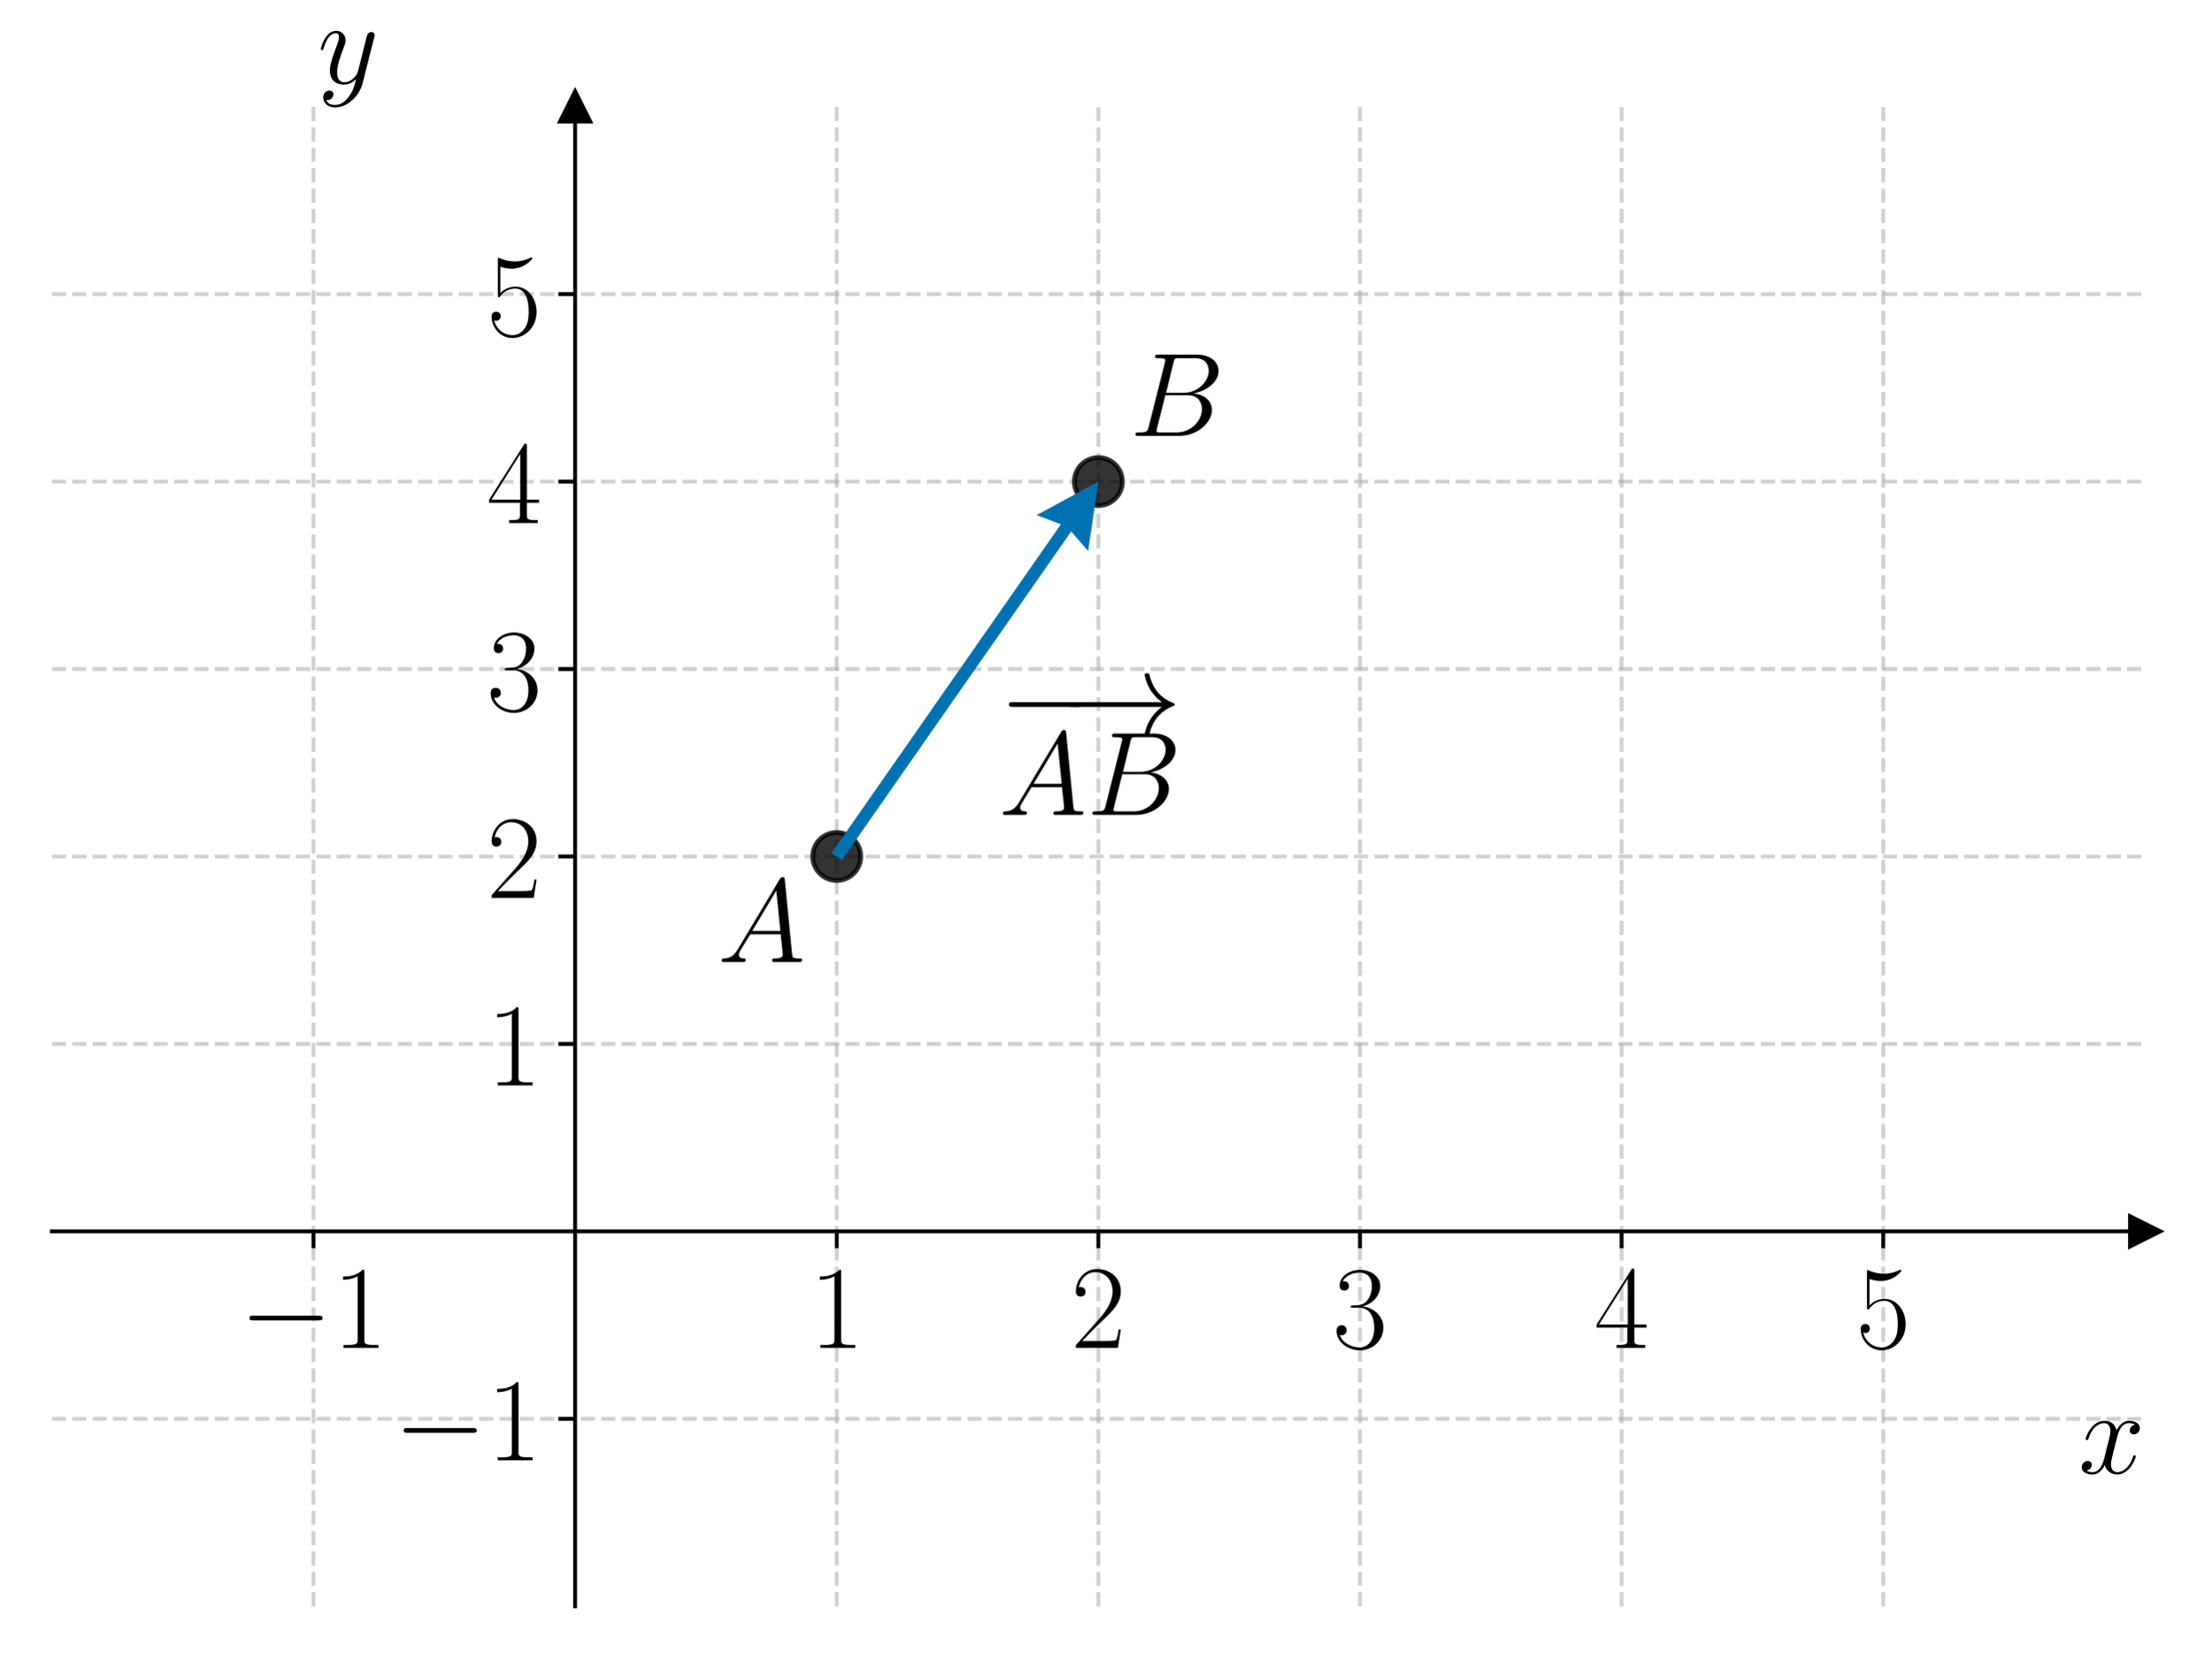
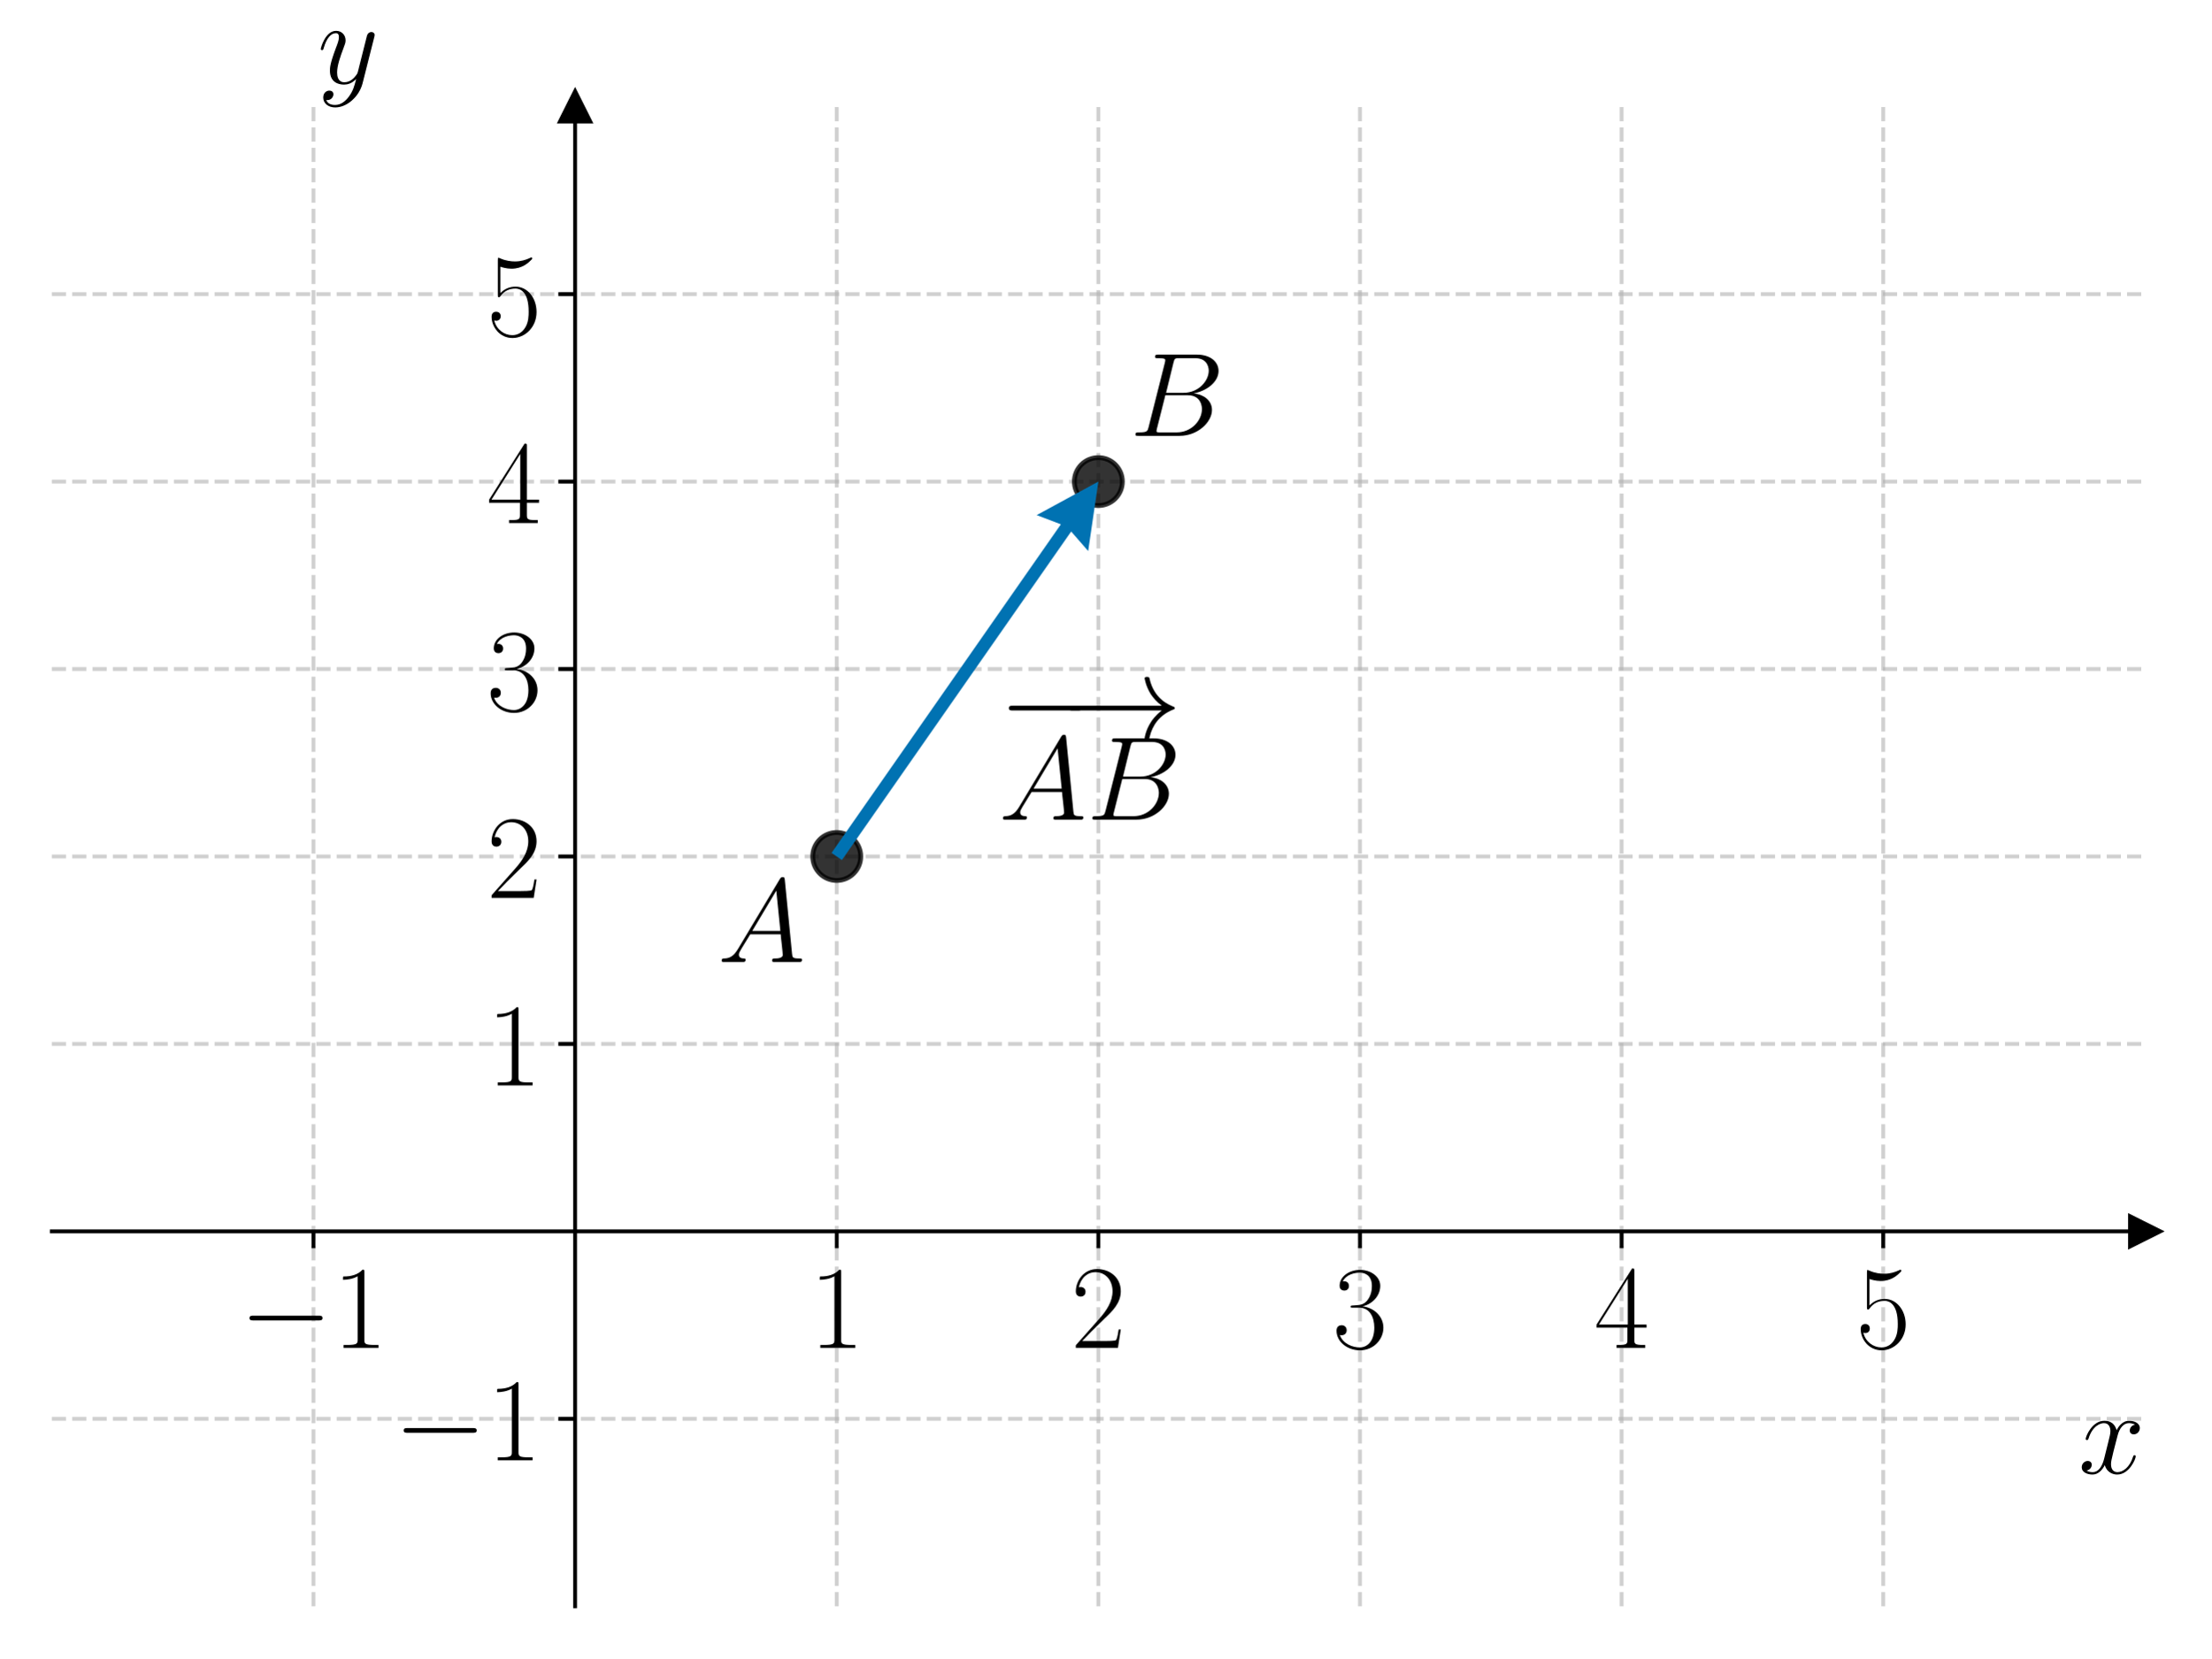
<svg xmlns="http://www.w3.org/2000/svg" xmlns:xlink="http://www.w3.org/1999/xlink" width="460.8pt" height="345.6pt" viewBox="0 0 460.8 345.6" version="1.1">
  <defs>
    <style type="text/css">*{stroke-linejoin: round; stroke-linecap: butt}</style>
  </defs>
  <g id="figure_1">
    <g id="patch_1">
      <path d="M 0 345.6  L 460.8 345.6  L 460.8 0  L 0 0  L 0 345.6  z " style="fill: none" />
    </g>
    <g id="axes_1">
      <g id="patch_2">
        <path d="M 10.8 334.8  L 447 334.8  L 447 22.23  L 10.8 22.23  L 10.8 334.8  z " style="fill: none" />
      </g>
      <g id="matplotlib.axis_1">
        <g id="xtick_1">
          <g id="line2d_1">
-             <path d="M 65.325 334.8  L 65.325 22.23  " clip-path="url(#pdce9a3c62f)" style="fill: none; stroke-dasharray: 2.96,1.28; stroke-dashoffset: 0; stroke: #b0b0b0; stroke-opacity: 0.6; stroke-width: 0.8" />
+             <path d="M 65.325 334.8  L 65.325 22.23  " clip-path="url(#p62994d3205)" style="fill: none; stroke-dasharray: 2.96,1.28; stroke-dashoffset: 0; stroke: #b0b0b0; stroke-opacity: 0.6; stroke-width: 0.8" />
          </g>
          <g id="line2d_2">
            <defs>
-               <path id="mcc13c6bd9c" d="M 0 0  L 0 3.5  " style="stroke: #000000; stroke-width: 0.8" />
+               <path id="m82441770ae" d="M 0 0  L 0 3.5  " style="stroke: #000000; stroke-width: 0.8" />
            </defs>
            <g>
-               <use xlink:href="#mcc13c6bd9c" x="65.325" y="256.658" style="stroke: #000000; stroke-width: 0.8" />
+               <use xlink:href="#m82441770ae" x="65.325" y="256.658" style="stroke: #000000; stroke-width: 0.8" />
            </g>
          </g>
          <g id="text_1">
            <g transform="translate(49.92776 280.9539) scale(0.25 -0.25)">
              <defs>
                <path id="CMSY10-0" d="M 4218 1472  C 4326 1472 4442 1472 4442 1600  C 4442 1728 4326 1728 4218 1728  L 755 1728  C 646 1728 531 1728 531 1600  C 531 1472 646 1472 755 1472  L 4218 1472  z " transform="scale(0.015625)" />
                <path id="CMR17-31" d="M 1702 4058  C 1702 4192 1696 4192 1606 4192  C 1357 3916 979 3827 621 3827  C 602 3827 570 3827 563 3808  C 557 3795 557 3782 557 3648  C 755 3648 1088 3686 1344 3839  L 1344 461  C 1344 236 1331 160 781 160  L 589 160  L 589 0  C 896 0 1216 0 1523 0  C 1830 0 2150 0 2458 0  L 2458 160  L 2266 160  C 1715 160 1702 230 1702 458  L 1702 4058  z " transform="scale(0.015625)" />
              </defs>
              <use xlink:href="#CMSY10-0" transform="scale(0.996264)" />
              <use xlink:href="#CMR17-31" transform="translate(77.48747 0) scale(0.996264)" />
            </g>
          </g>
        </g>
        <g id="xtick_2">
          <g id="line2d_3">
-             <path d="M 174.375 334.8  L 174.375 22.23  " clip-path="url(#pdce9a3c62f)" style="fill: none; stroke-dasharray: 2.96,1.28; stroke-dashoffset: 0; stroke: #b0b0b0; stroke-opacity: 0.6; stroke-width: 0.8" />
+             <path d="M 174.375 334.8  L 174.375 22.23  " clip-path="url(#p62994d3205)" style="fill: none; stroke-dasharray: 2.96,1.28; stroke-dashoffset: 0; stroke: #b0b0b0; stroke-opacity: 0.6; stroke-width: 0.8" />
          </g>
          <g id="line2d_4">
            <g>
-               <use xlink:href="#mcc13c6bd9c" x="174.375" y="256.658" style="stroke: #000000; stroke-width: 0.8" />
+               <use xlink:href="#m82441770ae" x="174.375" y="256.658" style="stroke: #000000; stroke-width: 0.8" />
            </g>
          </g>
          <g id="text_2">
            <g transform="translate(168.6637 280.9539) scale(0.25 -0.25)">
              <use xlink:href="#CMR17-31" transform="scale(0.996264)" />
            </g>
          </g>
        </g>
        <g id="xtick_3">
          <g id="line2d_5">
-             <path d="M 228.9 334.8  L 228.9 22.23  " clip-path="url(#pdce9a3c62f)" style="fill: none; stroke-dasharray: 2.96,1.28; stroke-dashoffset: 0; stroke: #b0b0b0; stroke-opacity: 0.6; stroke-width: 0.8" />
+             <path d="M 228.9 334.8  L 228.9 22.23  " clip-path="url(#p62994d3205)" style="fill: none; stroke-dasharray: 2.96,1.28; stroke-dashoffset: 0; stroke: #b0b0b0; stroke-opacity: 0.6; stroke-width: 0.8" />
          </g>
          <g id="line2d_6">
            <g>
-               <use xlink:href="#mcc13c6bd9c" x="228.9" y="256.658" style="stroke: #000000; stroke-width: 0.8" />
+               <use xlink:href="#m82441770ae" x="228.9" y="256.658" style="stroke: #000000; stroke-width: 0.8" />
            </g>
          </g>
          <g id="text_3">
            <g transform="translate(223.1887 280.9539) scale(0.25 -0.25)">
              <defs>
                <path id="CMR17-32" d="M 2669 989  L 2554 989  C 2490 536 2438 459 2413 420  C 2381 369 1920 369 1830 369  L 602 369  C 832 619 1280 1072 1824 1597  C 2214 1967 2669 2402 2669 3035  C 2669 3790 2067 4224 1395 4224  C 691 4224 262 3604 262 3030  C 262 2780 448 2748 525 2748  C 589 2748 781 2787 781 3010  C 781 3207 614 3264 525 3264  C 486 3264 448 3258 422 3245  C 544 3790 915 4058 1306 4058  C 1862 4058 2227 3617 2227 3035  C 2227 2479 1901 2000 1536 1584  L 262 146  L 262 0  L 2515 0  L 2669 989  z " transform="scale(0.015625)" />
              </defs>
              <use xlink:href="#CMR17-32" transform="scale(0.996264)" />
            </g>
          </g>
        </g>
        <g id="xtick_4">
          <g id="line2d_7">
-             <path d="M 283.425 334.8  L 283.425 22.23  " clip-path="url(#pdce9a3c62f)" style="fill: none; stroke-dasharray: 2.96,1.28; stroke-dashoffset: 0; stroke: #b0b0b0; stroke-opacity: 0.6; stroke-width: 0.8" />
+             <path d="M 283.425 334.8  L 283.425 22.23  " clip-path="url(#p62994d3205)" style="fill: none; stroke-dasharray: 2.96,1.28; stroke-dashoffset: 0; stroke: #b0b0b0; stroke-opacity: 0.6; stroke-width: 0.8" />
          </g>
          <g id="line2d_8">
            <g>
-               <use xlink:href="#mcc13c6bd9c" x="283.425" y="256.658" style="stroke: #000000; stroke-width: 0.8" />
+               <use xlink:href="#m82441770ae" x="283.425" y="256.658" style="stroke: #000000; stroke-width: 0.8" />
            </g>
          </g>
          <g id="text_4">
            <g transform="translate(277.7137 280.9539) scale(0.25 -0.25)">
              <defs>
                <path id="CMR17-33" d="M 1414 2157  C 1984 2157 2234 1662 2234 1090  C 2234 320 1824 25 1453 25  C 1114 25 563 194 390 693  C 422 680 454 680 486 680  C 640 680 755 782 755 948  C 755 1133 614 1216 486 1216  C 378 1216 211 1165 211 926  C 211 335 787 -128 1466 -128  C 2176 -128 2720 430 2720 1085  C 2720 1707 2208 2157 1600 2227  C 2086 2328 2554 2756 2554 3329  C 2554 3820 2048 4179 1472 4179  C 890 4179 378 3829 378 3329  C 378 3110 544 3072 627 3072  C 762 3072 877 3155 877 3321  C 877 3486 762 3569 627 3569  C 602 3569 570 3569 544 3557  C 730 3959 1235 4032 1459 4032  C 1683 4032 2106 3925 2106 3320  C 2106 3143 2080 2828 1862 2550  C 1670 2304 1453 2304 1242 2284  C 1210 2284 1062 2269 1037 2269  C 992 2263 966 2257 966 2208  C 966 2163 973 2157 1101 2157  L 1414 2157  z " transform="scale(0.015625)" />
              </defs>
              <use xlink:href="#CMR17-33" transform="scale(0.996264)" />
            </g>
          </g>
        </g>
        <g id="xtick_5">
          <g id="line2d_9">
-             <path d="M 337.95 334.8  L 337.95 22.23  " clip-path="url(#pdce9a3c62f)" style="fill: none; stroke-dasharray: 2.96,1.28; stroke-dashoffset: 0; stroke: #b0b0b0; stroke-opacity: 0.6; stroke-width: 0.8" />
+             <path d="M 337.95 334.8  L 337.95 22.23  " clip-path="url(#p62994d3205)" style="fill: none; stroke-dasharray: 2.96,1.28; stroke-dashoffset: 0; stroke: #b0b0b0; stroke-opacity: 0.6; stroke-width: 0.8" />
          </g>
          <g id="line2d_10">
            <g>
-               <use xlink:href="#mcc13c6bd9c" x="337.95" y="256.658" style="stroke: #000000; stroke-width: 0.8" />
+               <use xlink:href="#m82441770ae" x="337.95" y="256.658" style="stroke: #000000; stroke-width: 0.8" />
            </g>
          </g>
          <g id="text_5">
            <g transform="translate(332.2387 280.9539) scale(0.25 -0.25)">
              <defs>
                <path id="CMR17-34" d="M 2150 4122  C 2150 4256 2144 4256 2029 4256  L 128 1254  L 128 1088  L 1779 1088  L 1779 457  C 1779 224 1766 160 1318 160  L 1197 160  L 1197 0  C 1402 0 1747 0 1965 0  C 2182 0 2528 0 2733 0  L 2733 160  L 2611 160  C 2163 160 2150 224 2150 457  L 2150 1088  L 2803 1088  L 2803 1254  L 2150 1254  L 2150 4122  z M 1798 3703  L 1798 1254  L 256 1254  L 1798 3703  z " transform="scale(0.015625)" />
              </defs>
              <use xlink:href="#CMR17-34" transform="scale(0.996264)" />
            </g>
          </g>
        </g>
        <g id="xtick_6">
          <g id="line2d_11">
-             <path d="M 392.475 334.8  L 392.475 22.23  " clip-path="url(#pdce9a3c62f)" style="fill: none; stroke-dasharray: 2.96,1.28; stroke-dashoffset: 0; stroke: #b0b0b0; stroke-opacity: 0.6; stroke-width: 0.8" />
+             <path d="M 392.475 334.8  L 392.475 22.23  " clip-path="url(#p62994d3205)" style="fill: none; stroke-dasharray: 2.96,1.28; stroke-dashoffset: 0; stroke: #b0b0b0; stroke-opacity: 0.6; stroke-width: 0.8" />
          </g>
          <g id="line2d_12">
            <g>
-               <use xlink:href="#mcc13c6bd9c" x="392.475" y="256.658" style="stroke: #000000; stroke-width: 0.8" />
+               <use xlink:href="#m82441770ae" x="392.475" y="256.658" style="stroke: #000000; stroke-width: 0.8" />
            </g>
          </g>
          <g id="text_6">
            <g transform="translate(386.7637 280.9539) scale(0.25 -0.25)">
              <defs>
                <path id="CMR17-35" d="M 730 3692  C 794 3666 1056 3584 1325 3584  C 1920 3584 2246 3911 2432 4100  C 2432 4157 2432 4192 2394 4192  C 2387 4192 2374 4192 2323 4163  C 2099 4058 1837 3973 1517 3973  C 1325 3973 1037 3999 723 4139  C 653 4171 640 4171 634 4171  C 602 4171 595 4164 595 4037  L 595 2203  C 595 2089 595 2057 659 2057  C 691 2057 704 2070 736 2114  C 941 2401 1222 2522 1542 2522  C 1766 2522 2246 2382 2246 1289  C 2246 1085 2246 715 2054 421  C 1894 159 1645 25 1370 25  C 947 25 518 320 403 814  C 429 807 480 795 506 795  C 589 795 749 840 749 1038  C 749 1210 627 1280 506 1280  C 358 1280 262 1190 262 1011  C 262 454 704 -128 1382 -128  C 2042 -128 2669 440 2669 1264  C 2669 2030 2170 2624 1549 2624  C 1222 2624 947 2503 730 2274  L 730 3692  z " transform="scale(0.015625)" />
              </defs>
              <use xlink:href="#CMR17-35" transform="scale(0.996264)" />
            </g>
          </g>
        </g>
        <g id="text_7">
          <g transform="translate(433.1415 307.0946) scale(0.25 -0.25)">
            <defs>
              <path id="CMMI12-78" d="M 3034 2606  C 2829 2567 2752 2414 2752 2293  C 2752 2139 2874 2088 2963 2088  C 3155 2088 3290 2254 3290 2427  C 3290 2695 2982 2816 2714 2816  C 2323 2816 2106 2433 2048 2312  C 1901 2816 1504 2816 1389 2816  C 736 2816 390 1980 390 1839  C 390 1814 416 1782 461 1782  C 512 1782 525 1820 538 1846  C 755 2555 1184 2689 1370 2689  C 1658 2689 1715 2420 1715 2267  C 1715 2127 1677 1980 1600 1673  L 1382 798  C 1286 415 1101 64 762 64  C 730 64 570 64 435 147  C 666 192 717 383 717 460  C 717 588 621 664 499 664  C 346 664 179 530 179 326  C 179 57 480 -64 755 -64  C 1062 -64 1280 179 1414 441  C 1517 64 1837 -64 2074 -64  C 2726 -64 3072 773 3072 913  C 3072 945 3046 971 3008 971  C 2950 971 2944 939 2925 888  C 2752 326 2381 64 2093 64  C 1869 64 1747 230 1747 492  C 1747 632 1773 734 1875 1156  L 2099 2024  C 2195 2408 2413 2689 2707 2689  C 2720 2689 2899 2689 3034 2606  z " transform="scale(0.015625)" />
            </defs>
            <use xlink:href="#CMMI12-78" transform="scale(0.996264)" />
          </g>
        </g>
      </g>
      <g id="matplotlib.axis_2">
        <g id="ytick_1">
          <g id="line2d_13">
-             <path d="M 10.8 295.729  L 447 295.729  " clip-path="url(#pdce9a3c62f)" style="fill: none; stroke-dasharray: 2.96,1.28; stroke-dashoffset: 0; stroke: #b0b0b0; stroke-opacity: 0.6; stroke-width: 0.8" />
+             <path d="M 10.8 295.729  L 447 295.729  " clip-path="url(#p62994d3205)" style="fill: none; stroke-dasharray: 2.96,1.28; stroke-dashoffset: 0; stroke: #b0b0b0; stroke-opacity: 0.6; stroke-width: 0.8" />
          </g>
          <g id="line2d_14">
            <defs>
-               <path id="m6c0b172547" d="M 0 0  L -3.5 0  " style="stroke: #000000; stroke-width: 0.8" />
+               <path id="m6c75d5cf74" d="M 0 0  L -3.5 0  " style="stroke: #000000; stroke-width: 0.8" />
            </defs>
            <g>
-               <use xlink:href="#m6c0b172547" x="119.85" y="295.729" style="stroke: #000000; stroke-width: 0.8" />
+               <use xlink:href="#m6c75d5cf74" x="119.85" y="295.729" style="stroke: #000000; stroke-width: 0.8" />
            </g>
          </g>
          <g id="text_8">
            <g transform="translate(82.05552 304.3769) scale(0.25 -0.25)">
              <use xlink:href="#CMSY10-0" transform="scale(0.996264)" />
              <use xlink:href="#CMR17-31" transform="translate(77.48747 0) scale(0.996264)" />
            </g>
          </g>
        </g>
        <g id="ytick_2">
          <g id="line2d_15">
-             <path d="M 10.8 217.586  L 447 217.586  " clip-path="url(#pdce9a3c62f)" style="fill: none; stroke-dasharray: 2.96,1.28; stroke-dashoffset: 0; stroke: #b0b0b0; stroke-opacity: 0.6; stroke-width: 0.8" />
+             <path d="M 10.8 217.586  L 447 217.586  " clip-path="url(#p62994d3205)" style="fill: none; stroke-dasharray: 2.96,1.28; stroke-dashoffset: 0; stroke: #b0b0b0; stroke-opacity: 0.6; stroke-width: 0.8" />
          </g>
          <g id="line2d_16">
            <g>
-               <use xlink:href="#m6c0b172547" x="119.85" y="217.586" style="stroke: #000000; stroke-width: 0.8" />
+               <use xlink:href="#m6c75d5cf74" x="119.85" y="217.586" style="stroke: #000000; stroke-width: 0.8" />
            </g>
          </g>
          <g id="text_9">
            <g transform="translate(101.4274 226.2345) scale(0.25 -0.25)">
              <use xlink:href="#CMR17-31" transform="scale(0.996264)" />
            </g>
          </g>
        </g>
        <g id="ytick_3">
          <g id="line2d_17">
-             <path d="M 10.8 178.515  L 447 178.515  " clip-path="url(#pdce9a3c62f)" style="fill: none; stroke-dasharray: 2.96,1.28; stroke-dashoffset: 0; stroke: #b0b0b0; stroke-opacity: 0.6; stroke-width: 0.8" />
+             <path d="M 10.8 178.515  L 447 178.515  " clip-path="url(#p62994d3205)" style="fill: none; stroke-dasharray: 2.96,1.28; stroke-dashoffset: 0; stroke: #b0b0b0; stroke-opacity: 0.6; stroke-width: 0.8" />
          </g>
          <g id="line2d_18">
            <g>
-               <use xlink:href="#m6c0b172547" x="119.85" y="178.515" style="stroke: #000000; stroke-width: 0.8" />
+               <use xlink:href="#m6c75d5cf74" x="119.85" y="178.515" style="stroke: #000000; stroke-width: 0.8" />
            </g>
          </g>
          <g id="text_10">
            <g transform="translate(101.4274 187.1633) scale(0.25 -0.25)">
              <use xlink:href="#CMR17-32" transform="scale(0.996264)" />
            </g>
          </g>
        </g>
        <g id="ytick_4">
          <g id="line2d_19">
-             <path d="M 10.8 139.444  L 447 139.444  " clip-path="url(#pdce9a3c62f)" style="fill: none; stroke-dasharray: 2.96,1.28; stroke-dashoffset: 0; stroke: #b0b0b0; stroke-opacity: 0.6; stroke-width: 0.8" />
+             <path d="M 10.8 139.444  L 447 139.444  " clip-path="url(#p62994d3205)" style="fill: none; stroke-dasharray: 2.96,1.28; stroke-dashoffset: 0; stroke: #b0b0b0; stroke-opacity: 0.6; stroke-width: 0.8" />
          </g>
          <g id="line2d_20">
            <g>
-               <use xlink:href="#m6c0b172547" x="119.85" y="139.444" style="stroke: #000000; stroke-width: 0.8" />
+               <use xlink:href="#m6c75d5cf74" x="119.85" y="139.444" style="stroke: #000000; stroke-width: 0.8" />
            </g>
          </g>
          <g id="text_11">
            <g transform="translate(101.4274 148.0921) scale(0.25 -0.25)">
              <use xlink:href="#CMR17-33" transform="scale(0.996264)" />
            </g>
          </g>
        </g>
        <g id="ytick_5">
          <g id="line2d_21">
-             <path d="M 10.8 100.373  L 447 100.373  " clip-path="url(#pdce9a3c62f)" style="fill: none; stroke-dasharray: 2.96,1.28; stroke-dashoffset: 0; stroke: #b0b0b0; stroke-opacity: 0.6; stroke-width: 0.8" />
+             <path d="M 10.8 100.373  L 447 100.373  " clip-path="url(#p62994d3205)" style="fill: none; stroke-dasharray: 2.96,1.28; stroke-dashoffset: 0; stroke: #b0b0b0; stroke-opacity: 0.6; stroke-width: 0.8" />
          </g>
          <g id="line2d_22">
            <g>
-               <use xlink:href="#m6c0b172547" x="119.85" y="100.373" style="stroke: #000000; stroke-width: 0.8" />
+               <use xlink:href="#m6c75d5cf74" x="119.85" y="100.373" style="stroke: #000000; stroke-width: 0.8" />
            </g>
          </g>
          <g id="text_12">
            <g transform="translate(101.4274 109.0209) scale(0.25 -0.25)">
              <use xlink:href="#CMR17-34" transform="scale(0.996264)" />
            </g>
          </g>
        </g>
        <g id="ytick_6">
          <g id="line2d_23">
-             <path d="M 10.8 61.302  L 447 61.302  " clip-path="url(#pdce9a3c62f)" style="fill: none; stroke-dasharray: 2.96,1.28; stroke-dashoffset: 0; stroke: #b0b0b0; stroke-opacity: 0.6; stroke-width: 0.8" />
+             <path d="M 10.8 61.302  L 447 61.302  " clip-path="url(#p62994d3205)" style="fill: none; stroke-dasharray: 2.96,1.28; stroke-dashoffset: 0; stroke: #b0b0b0; stroke-opacity: 0.6; stroke-width: 0.8" />
          </g>
          <g id="line2d_24">
            <g>
-               <use xlink:href="#m6c0b172547" x="119.85" y="61.302" style="stroke: #000000; stroke-width: 0.8" />
+               <use xlink:href="#m6c75d5cf74" x="119.85" y="61.302" style="stroke: #000000; stroke-width: 0.8" />
            </g>
          </g>
          <g id="text_13">
            <g transform="translate(101.4274 69.94972) scale(0.25 -0.25)">
              <use xlink:href="#CMR17-35" transform="scale(0.996264)" />
            </g>
          </g>
        </g>
        <g id="text_14">
          <g transform="translate(66.16447 17.38586) scale(0.25 -0.25)">
            <defs>
              <path id="CMMI12-79" d="M 1683 -700  C 1510 -939 1261 -1152 947 -1152  C 870 -1152 563 -1152 467 -889  C 486 -895 518 -895 531 -895  C 723 -895 851 -729 851 -582  C 851 -435 730 -384 634 -384  C 531 -384 307 -458 307 -759  C 307 -1071 582 -1286 947 -1286  C 1587 -1286 2234 -700 2413 6  L 3040 2485  C 3046 2517 3059 2556 3059 2594  C 3059 2689 2982 2753 2886 2753  C 2829 2753 2694 2727 2643 2535  L 2170 658  C 2138 543 2138 530 2086 460  C 1958 281 1747 64 1440 64  C 1082 64 1050 415 1050 588  C 1050 952 1222 1443 1395 1903  C 1466 2088 1504 2178 1504 2305  C 1504 2574 1312 2816 998 2816  C 410 2816 173 1890 173 1839  C 173 1814 198 1782 243 1782  C 301 1782 307 1807 333 1897  C 486 2433 730 2689 979 2689  C 1037 2689 1146 2689 1146 2478  C 1146 2312 1075 2127 979 1884  C 666 1047 666 837 666 683  C 666 77 1101 -64 1421 -64  C 1606 -64 1837 -6 2061 230  L 2067 224  C 1971 -147 1907 -392 1683 -700  z " transform="scale(0.015625)" />
            </defs>
            <use xlink:href="#CMMI12-79" transform="scale(0.996264)" />
          </g>
        </g>
      </g>
      <g id="line2d_25">
        <defs>
-           <path id="m5c47211b61" d="M 3 0  L -3 -3  L -3 3  z " style="stroke: #000000; stroke-linejoin: miter" />
+           <path id="m1c326e027e" d="M 3 0  L -3 -3  L -3 3  z " style="stroke: #000000; stroke-linejoin: miter" />
        </defs>
        <g>
-           <use xlink:href="#m5c47211b61" x="447" y="256.658" style="stroke: #000000; stroke-linejoin: miter" />
+           <use xlink:href="#m1c326e027e" x="447" y="256.658" style="stroke: #000000; stroke-linejoin: miter" />
        </g>
      </g>
      <g id="line2d_26">
        <defs>
-           <path id="mc98e142a97" d="M 0 -3  L -3 3  L 3 3  z " style="stroke: #000000; stroke-linejoin: miter" />
+           <path id="m5e1f842e51" d="M 0 -3  L -3 3  L 3 3  z " style="stroke: #000000; stroke-linejoin: miter" />
        </defs>
        <g>
-           <use xlink:href="#mc98e142a97" x="119.85" y="22.23" style="stroke: #000000; stroke-linejoin: miter" />
+           <use xlink:href="#m5e1f842e51" x="119.85" y="22.23" style="stroke: #000000; stroke-linejoin: miter" />
        </g>
      </g>
      <g id="line2d_27">
        <defs>
-           <path id="mcc1507b4ff" d="M 0 5  C 1.326 5 2.598 4.473 3.536 3.536  C 4.473 2.598 5 1.326 5 0  C 5 -1.326 4.473 -2.598 3.536 -3.536  C 2.598 -4.473 1.326 -5 0 -5  C -1.326 -5 -2.598 -4.473 -3.536 -3.536  C -4.473 -2.598 -5 -1.326 -5 0  C -5 1.326 -4.473 2.598 -3.536 3.536  C -2.598 4.473 -1.326 5 0 5  z " style="stroke: #000000; stroke-opacity: 0.8" />
+           <path id="m80b11fcd19" d="M 0 5  C 1.326 5 2.598 4.473 3.536 3.536  C 4.473 2.598 5 1.326 5 0  C 5 -1.326 4.473 -2.598 3.536 -3.536  C 2.598 -4.473 1.326 -5 0 -5  C -1.326 -5 -2.598 -4.473 -3.536 -3.536  C -4.473 -2.598 -5 -1.326 -5 0  C -5 1.326 -4.473 2.598 -3.536 3.536  C -2.598 4.473 -1.326 5 0 5  z " style="stroke: #000000; stroke-opacity: 0.8" />
        </defs>
-         <g clip-path="url(#pdce9a3c62f)">
-           <use xlink:href="#mcc1507b4ff" x="174.375" y="178.515" style="fill-opacity: 0.8; stroke: #000000; stroke-opacity: 0.8" />
+         <g clip-path="url(#p62994d3205)">
+           <use xlink:href="#m80b11fcd19" x="174.375" y="178.515" style="fill-opacity: 0.8; stroke: #000000; stroke-opacity: 0.8" />
        </g>
      </g>
      <g id="line2d_28">
-         <g clip-path="url(#pdce9a3c62f)">
-           <use xlink:href="#mcc1507b4ff" x="228.9" y="100.373" style="fill-opacity: 0.8; stroke: #000000; stroke-opacity: 0.8" />
+         <g clip-path="url(#p62994d3205)">
+           <use xlink:href="#m80b11fcd19" x="228.9" y="100.373" style="fill-opacity: 0.8; stroke: #000000; stroke-opacity: 0.8" />
        </g>
      </g>
      <g id="patch_3">
        <path d="M 119.85 334.8  L 119.85 22.23  " style="fill: none; stroke: #000000; stroke-width: 0.8; stroke-linejoin: miter; stroke-linecap: square" />
      </g>
      <g id="patch_4">
        <path d="M 447 334.8  L 447 22.23  " style="fill: none" />
      </g>
      <g id="patch_5">
        <path d="M 10.8 256.658  L 447 256.658  " style="fill: none; stroke: #000000; stroke-width: 0.8; stroke-linejoin: miter; stroke-linecap: square" />
      </g>
      <g id="patch_6">
        <path d="M 10.8 22.23  L 447 22.23  " style="fill: none" />
      </g>
      <g id="text_15">
        <g transform="translate(149.55 200.5) scale(0.25 -0.25)">
          <defs>
            <path id="CMMI12-41" d="M 1088 691  C 864 314 646 186 339 186  C 269 180 218 180 218 58  C 218 24 250 0 294 0  C 410 0 698 0 813 0  C 998 0 1203 0 1382 0  C 1421 0 1498 0 1498 122  C 1498 180 1446 186 1408 186  C 1261 186 1139 236 1139 388  C 1139 476 1178 546 1261 685  L 1747 1479  L 3379 1479  C 3386 1423 3386 1373 3392 1316  C 3411 1152 3488 495 3488 376  C 3488 186 3162 186 3059 186  C 2989 186 2918 186 2918 70  C 2918 0 2976 0 3014 0  C 3123 0 3251 0 3360 0  L 3725 0  C 4115 0 4397 0 4403 0  C 4448 0 4518 0 4518 122  C 4518 186 4461 186 4365 186  C 4013 186 4006 244 3987 434  L 3597 4404  C 3584 4531 3558 4544 3488 4544  C 3424 4544 3386 4531 3328 4435  L 1088 691  z M 1856 1664  L 3142 3819  L 3360 1664  L 1856 1664  z " transform="scale(0.015625)" />
          </defs>
          <use xlink:href="#CMMI12-41" transform="scale(0.996264)" />
        </g>
      </g>
      <g id="text_16">
        <g transform="translate(235.443 90.83972) scale(0.25 -0.25)">
          <defs>
            <path id="CMMI12-42" d="M 2342 3921  C 2400 4160 2426 4160 2675 4160  L 3507 4160  C 4230 4160 4230 3544 4230 3485  C 4230 2966 3712 2304 2867 2304  L 1946 2304  L 2342 3921  z M 3424 2275  C 4122 2402 4755 2886 4755 3473  C 4755 3970 4314 4352 3590 4352  L 1536 4352  C 1414 4352 1357 4352 1357 4226  C 1357 4160 1414 4160 1510 4160  C 1901 4160 1901 4112 1901 4044  C 1901 4032 1901 3993 1875 3897  L 1011 472  C 954 249 941 185 493 185  C 371 185 307 185 307 70  C 307 0 346 0 474 0  L 2669 0  C 3648 0 4403 739 4403 1383  C 4403 1906 3942 2224 3424 2275  z M 2515 185  L 1651 185  C 1562 185 1549 185 1510 192  C 1440 198 1434 211 1434 261  C 1434 305 1446 343 1459 399  L 1907 2176  L 3110 2176  C 3866 2176 3866 1483 3866 1433  C 3866 828 3309 185 2515 185  z " transform="scale(0.015625)" />
          </defs>
          <use xlink:href="#CMMI12-42" transform="scale(0.996264)" />
        </g>
      </g>
      <g id="text_17">
-         <g transform="translate(208.1805 169.8401) scale(0.25 -0.25)">
+         <g transform="translate(208.1805 170.8364) scale(0.25 -0.25)">
          <defs>
            <path id="CMSY10-21" d="M 5338 1472  C 4986 1203 4813 941 4762 858  C 4474 416 4422 13 4422 6  C 4422 -70 4499 -70 4550 -70  C 4659 -70 4666 -58 4691 58  C 4838 685 5216 1222 5939 1517  C 6016 1542 6035 1555 6035 1600  C 6035 1645 5997 1664 5984 1670  C 5702 1779 4928 2099 4685 3174  C 4666 3251 4659 3270 4550 3270  C 4499 3270 4422 3270 4422 3193  C 4422 3180 4480 2777 4749 2349  C 4877 2157 5062 1933 5338 1728  L 582 1728  C 467 1728 352 1728 352 1600  C 352 1472 467 1472 582 1472  L 5338 1472  z " transform="scale(0.015625)" />
          </defs>
-           <use xlink:href="#CMSY10-0" transform="translate(0 67.08177) scale(0.996264)" />
-           <use xlink:href="#CMSY10-21" transform="translate(52.63673 67.08177) scale(0.996264)" />
+           <use xlink:href="#CMSY10-0" transform="translate(0 68.07804) scale(0.996264)" />
+           <use xlink:href="#CMSY10-21" transform="translate(52.63673 68.07804) scale(0.996264)" />
          <use xlink:href="#CMMI12-41" transform="scale(0.996264)" />
          <use xlink:href="#CMMI12-42" transform="translate(73.12789 0) scale(0.996264)" />
        </g>
      </g>
      <g id="Quiver_1">
-         <path d="M 173.302 177.766  L 221.087 109.283  L 216.046 107.36  L 228.9 100.373  L 226.778 114.849  L 223.234 110.78  L 175.448 179.264  L 173.302 177.766  " clip-path="url(#pdce9a3c62f)" style="fill: #0072b2" />
+         <path d="M 173.302 177.766  L 221.087 109.283  L 216.046 107.36  L 228.9 100.373  L 226.778 114.849  L 223.234 110.78  L 175.448 179.264  L 173.302 177.766  " clip-path="url(#p62994d3205)" style="fill: #0072b2" />
      </g>
    </g>
  </g>
  <defs>
-     <clipPath id="pdce9a3c62f">
+     <clipPath id="p62994d3205">
      <rect x="10.8" y="22.23" width="436.2" height="312.57" />
    </clipPath>
  </defs>
</svg>
